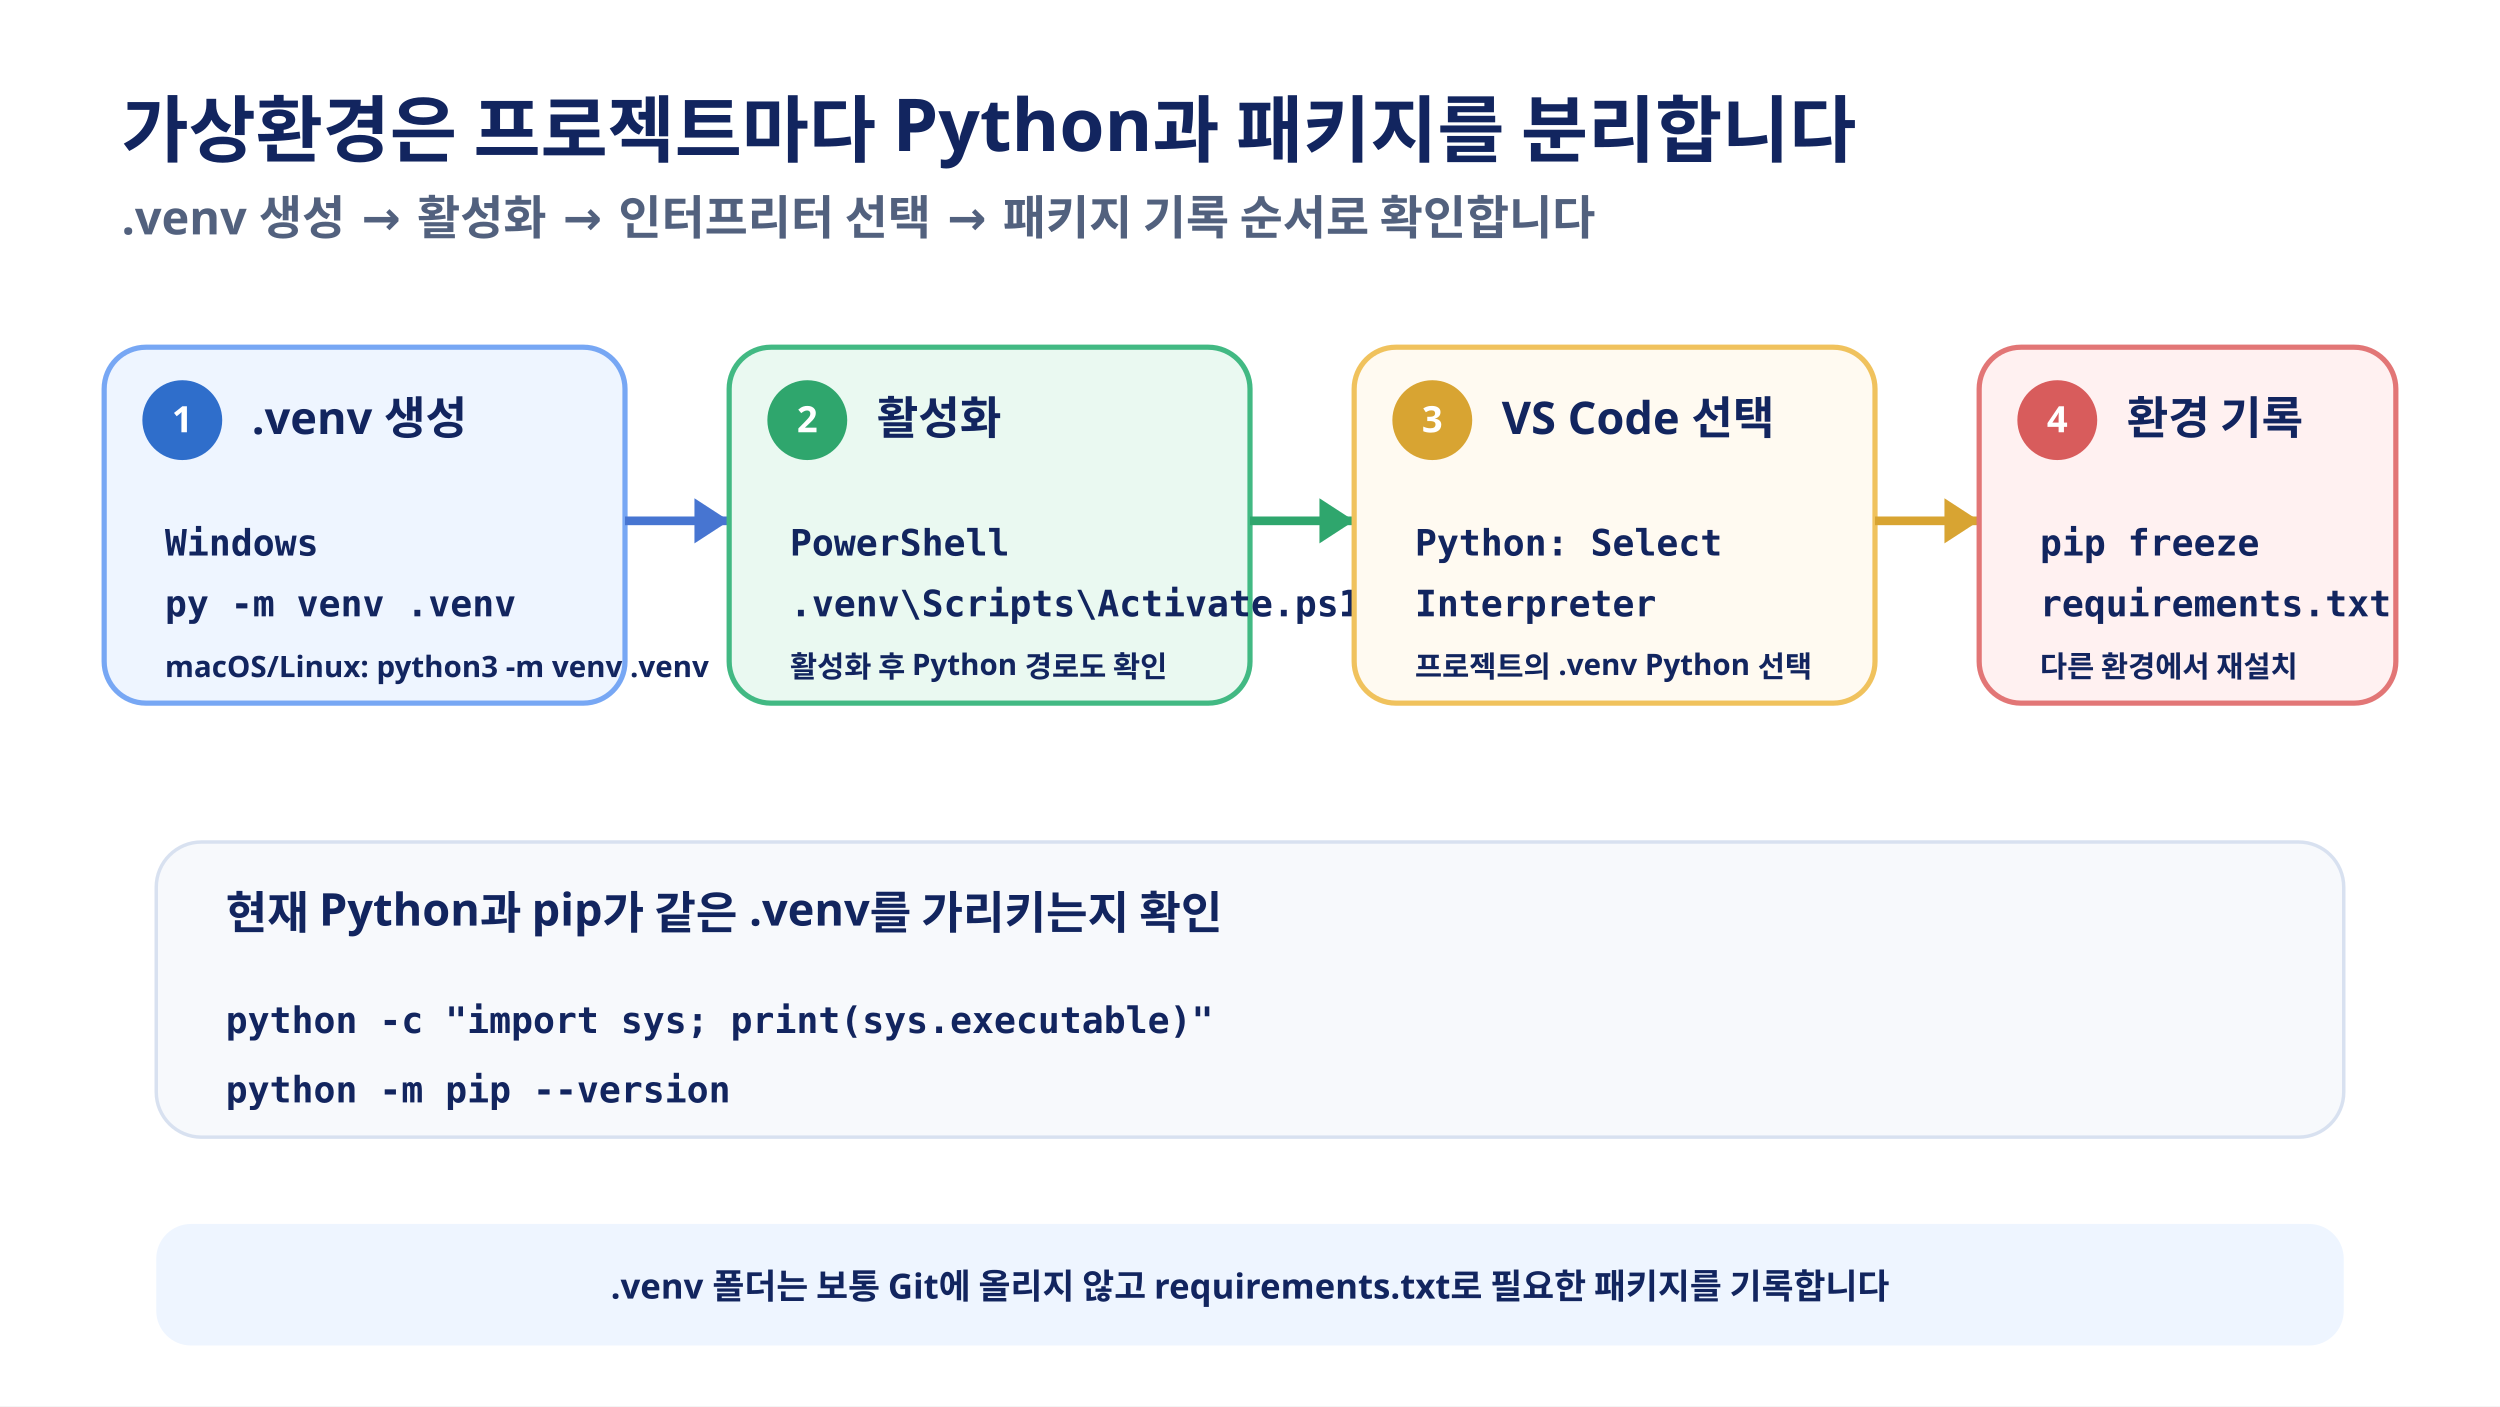
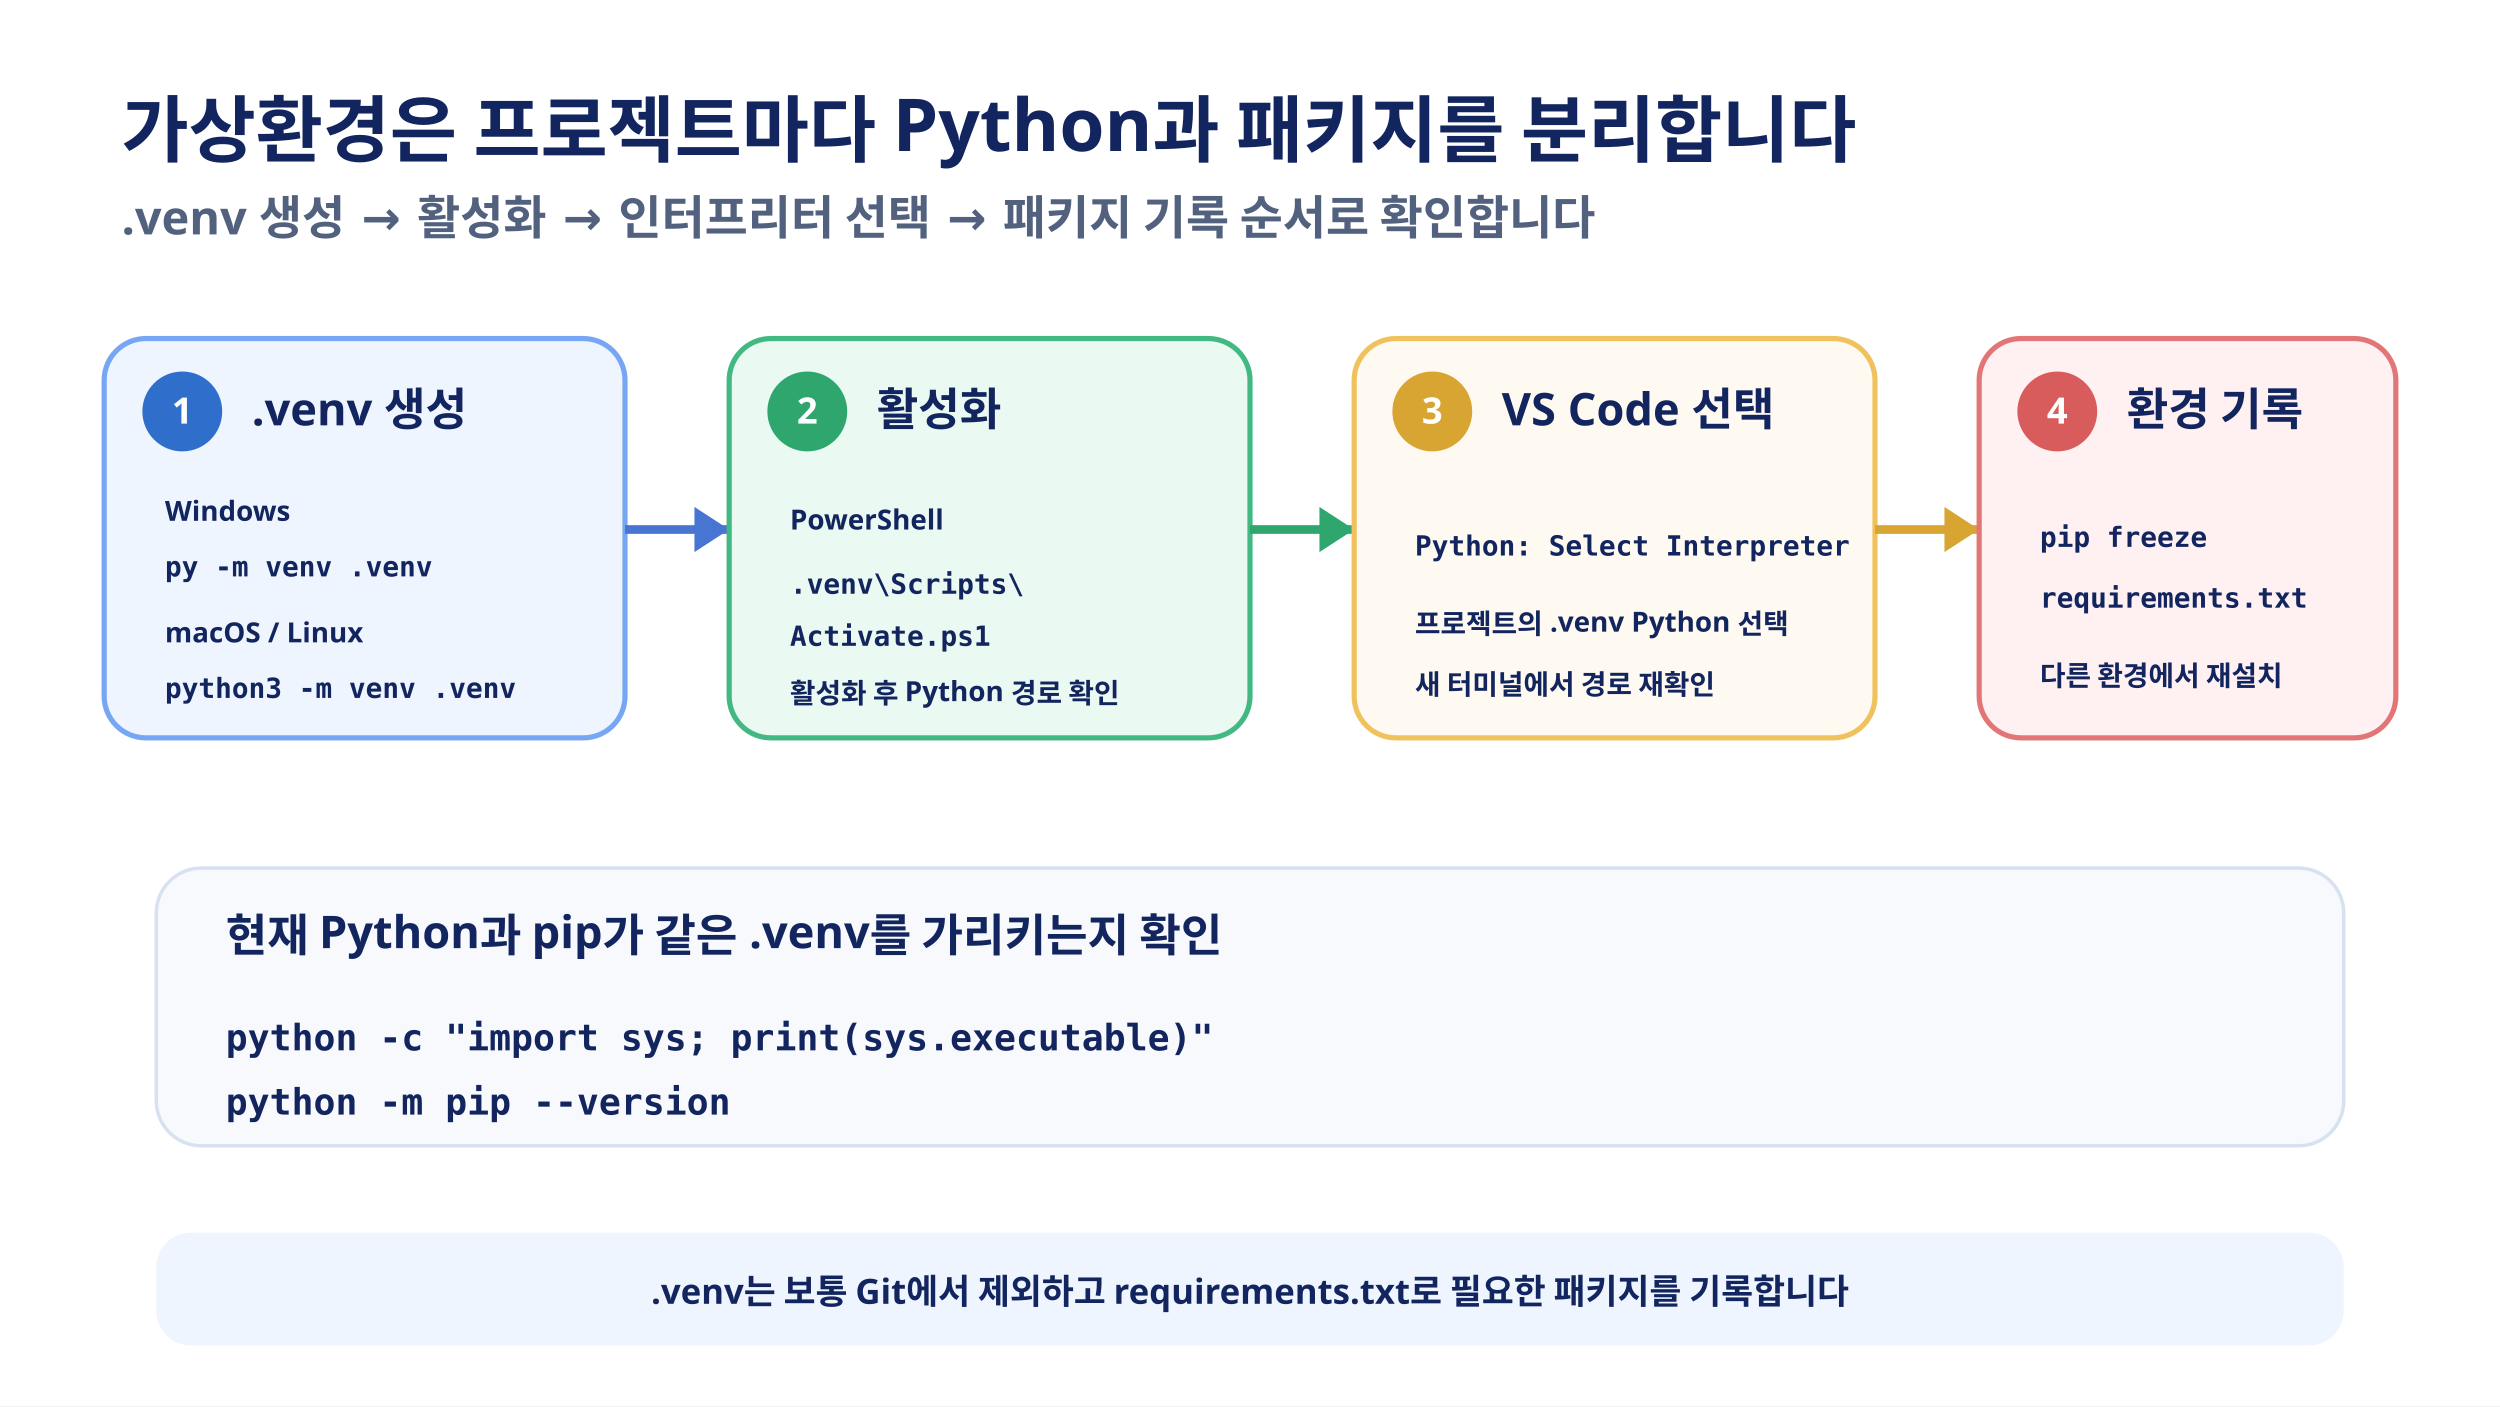
<svg xmlns="http://www.w3.org/2000/svg" width="1440" height="810" viewBox="0 0 1440 810" role="img" aria-labelledby="title desc">
  <rect width="1440" height="810" fill="#ffffff" />
-   <style>text{font-family:Pretendard,'Noto Sans KR','Malgun Gothic',sans-serif;fill:#12255f}.t{font-size:42px;font-weight:800}.s{font-size:27px;font-weight:700;fill:#52617e}.h{font-size:26px;font-weight:800}.b{font-size:20px;font-weight:600}.code{font-family:Consolas,monospace;font-size:21px;font-weight:700}.small{font-size:17px;font-weight:600}.n{font-size:21px;font-weight:800;fill:#fff}</style>
+   <style>text{font-family:Pretendard,'Noto Sans KR','Malgun Gothic',sans-serif;fill:#12255f}.t{font-size:42px;font-weight:800}.s{font-size:27px;font-weight:700;fill:#52617e}.h{font-size:26px;font-weight:800}.b{font-size:20px;font-weight:600}.code{font-family:Consolas,monospace;font-size:21px;font-weight:700}.codeSmall{font-family:Consolas,monospace;font-size:16px;font-weight:700}.small{font-size:16px;font-weight:600}.n{font-size:21px;font-weight:800;fill:#fff}</style>
  <text x="70" y="90" class="t">가상환경은 프로젝트마다 Python과 패키지를 분리합니다</text>
  <text x="70" y="135" class="s">.venv 생성 → 활성화 → 인터프리터 선택 → 패키지 기록 순서로 확인합니다</text>
-   <rect x="60" y="200" width="300" height="205" rx="24" fill="#eef5ff" stroke="#77a7f4" stroke-width="3" />
-   <circle cx="105" cy="242" r="23" fill="#2f6ecb" />
-   <text x="105" y="249" text-anchor="middle" class="n">1</text>
-   <text x="145" y="250" class="h">.venv 생성</text>
-   <text x="95" y="320" class="code">Windows</text>
-   <text x="95" y="355" class="code">py -m venv .venv</text>
-   <text x="95" y="390" class="small">macOS/Linux: python3 -m venv .venv</text>
-   <line x1="360" y1="300" x2="420" y2="300" stroke="#4775d1" stroke-width="5" />
-   <polygon points="420,300 400,287 400,313" fill="#4775d1" />
-   <rect x="420" y="200" width="300" height="205" rx="24" fill="#eaf9f1" stroke="#42b983" stroke-width="3" />
-   <circle cx="465" cy="242" r="23" fill="#2fa66d" />
-   <text x="465" y="249" text-anchor="middle" class="n">2</text>
-   <text x="505" y="250" class="h">활성화</text>
-   <text x="455" y="320" class="code">PowerShell</text>
-   <text x="455" y="355" class="code">.venv\Scripts\Activate.ps1</text>
-   <text x="455" y="390" class="small">활성화 후 Python 경로도 확인</text>
-   <line x1="720" y1="300" x2="780" y2="300" stroke="#2fa66d" stroke-width="5" />
-   <polygon points="780,300 760,287 760,313" fill="#2fa66d" />
-   <rect x="780" y="200" width="300" height="205" rx="24" fill="#fffaf1" stroke="#f0c25d" stroke-width="3" />
-   <circle cx="825" cy="242" r="23" fill="#d8a432" />
-   <text x="825" y="249" text-anchor="middle" class="n">3</text>
-   <text x="865" y="250" class="h">VS Code 선택</text>
-   <text x="815" y="320" class="code">Python: Select</text>
-   <text x="815" y="355" class="code">Interpreter</text>
-   <text x="815" y="390" class="small">프로젝트의 .venv Python 선택</text>
-   <line x1="1080" y1="300" x2="1140" y2="300" stroke="#d8a432" stroke-width="5" />
-   <polygon points="1140,300 1120,287 1120,313" fill="#d8a432" />
-   <rect x="1140" y="200" width="240" height="205" rx="24" fill="#fff1f1" stroke="#e27676" stroke-width="3" />
-   <circle cx="1185" cy="242" r="23" fill="#d85c5c" />
-   <text x="1185" y="249" text-anchor="middle" class="n">4</text>
-   <text x="1225" y="250" class="h">환경 기록</text>
-   <text x="1175" y="320" class="code">pip freeze</text>
-   <text x="1175" y="355" class="code">requirements.txt</text>
-   <text x="1175" y="390" class="small">다른 환경에서 재설치</text>
-   <rect x="90" y="485" width="1260" height="170" rx="26" fill="#f7f9fc" stroke="#d8e1f0" stroke-width="2" />
-   <text x="130" y="535" class="h">현재 Python과 pip가 같은 .venv를 가리키는지 확인</text>
-   <text x="130" y="595" class="code">python -c "import sys; print(sys.executable)"</text>
-   <text x="130" y="635" class="code">python -m pip --version</text>
-   <rect x="90" y="705" width="1260" height="70" rx="20" fill="#eef5ff" />
-   <text x="720" y="748" text-anchor="middle" class="b">.venv 폴더는 보통 Git에 올리지 않고 requirements.txt로 필요한 패키지를 기록합니다</text>
+   <rect x="60" y="195" width="300" height="230" rx="24" fill="#eef5ff" stroke="#77a7f4" stroke-width="3" />
+   <circle cx="105" cy="237" r="23" fill="#2f6ecb" />
+   <text x="105" y="244" text-anchor="middle" class="n">1</text>
+   <text x="145" y="245" class="h">.venv 생성</text>
+   <text x="95" y="300" class="small">Windows</text>
+   <text x="95" y="332" class="codeSmall">py -m venv .venv</text>
+   <text x="95" y="370" class="small">macOS / Linux</text>
+   <text x="95" y="402" class="codeSmall">python3 -m venv .venv</text>
+   <line x1="360" y1="305" x2="420" y2="305" stroke="#4775d1" stroke-width="5" />
+   <polygon points="420,305 400,292 400,318" fill="#4775d1" />
+   <rect x="420" y="195" width="300" height="230" rx="24" fill="#eaf9f1" stroke="#42b983" stroke-width="3" />
+   <circle cx="465" cy="237" r="23" fill="#2fa66d" />
+   <text x="465" y="244" text-anchor="middle" class="n">2</text>
+   <text x="505" y="245" class="h">활성화</text>
+   <text x="455" y="305" class="small">PowerShell</text>
+   <text x="455" y="342" class="codeSmall">.venv\Scripts\</text>
+   <text x="455" y="372" class="codeSmall">Activate.ps1</text>
+   <text x="455" y="405" class="small">활성화 후 Python 경로 확인</text>
+   <line x1="720" y1="305" x2="780" y2="305" stroke="#2fa66d" stroke-width="5" />
+   <polygon points="780,305 760,292 760,318" fill="#2fa66d" />
+   <rect x="780" y="195" width="300" height="230" rx="24" fill="#fffaf1" stroke="#f0c25d" stroke-width="3" />
+   <circle cx="825" cy="237" r="23" fill="#d8a432" />
+   <text x="825" y="244" text-anchor="middle" class="n">3</text>
+   <text x="865" y="245" class="h">VS Code 선택</text>
+   <text x="815" y="320" class="codeSmall">Python: Select Interpreter</text>
+   <text x="815" y="365" class="small">프로젝트의 .venv Python 선택</text>
+   <text x="815" y="400" class="small">새 터미널에서 경로 재확인</text>
+   <line x1="1080" y1="305" x2="1140" y2="305" stroke="#d8a432" stroke-width="5" />
+   <polygon points="1140,305 1120,292 1120,318" fill="#d8a432" />
+   <rect x="1140" y="195" width="240" height="230" rx="24" fill="#fff1f1" stroke="#e27676" stroke-width="3" />
+   <circle cx="1185" cy="237" r="23" fill="#d85c5c" />
+   <text x="1185" y="244" text-anchor="middle" class="n">4</text>
+   <text x="1225" y="245" class="h">환경 기록</text>
+   <text x="1175" y="315" class="codeSmall">pip freeze</text>
+   <text x="1175" y="350" class="codeSmall">requirements.txt</text>
+   <text x="1175" y="395" class="small">다른 환경에서 재설치</text>
+   <rect x="90" y="500" width="1260" height="160" rx="26" fill="#f7f9fc" stroke="#d8e1f0" stroke-width="2" />
+   <text x="130" y="548" class="h">현재 Python과 pip가 같은 .venv를 가리키는지 확인</text>
+   <text x="130" y="605" class="code">python -c "import sys; print(sys.executable)"</text>
+   <text x="130" y="642" class="code">python -m pip --version</text>
+   <rect x="90" y="710" width="1260" height="65" rx="20" fill="#eef5ff" />
+   <text x="720" y="751" text-anchor="middle" class="b">.venv는 보통 Git에서 제외하고 requirements.txt로 필요한 패키지를 기록합니다</text>
</svg>
